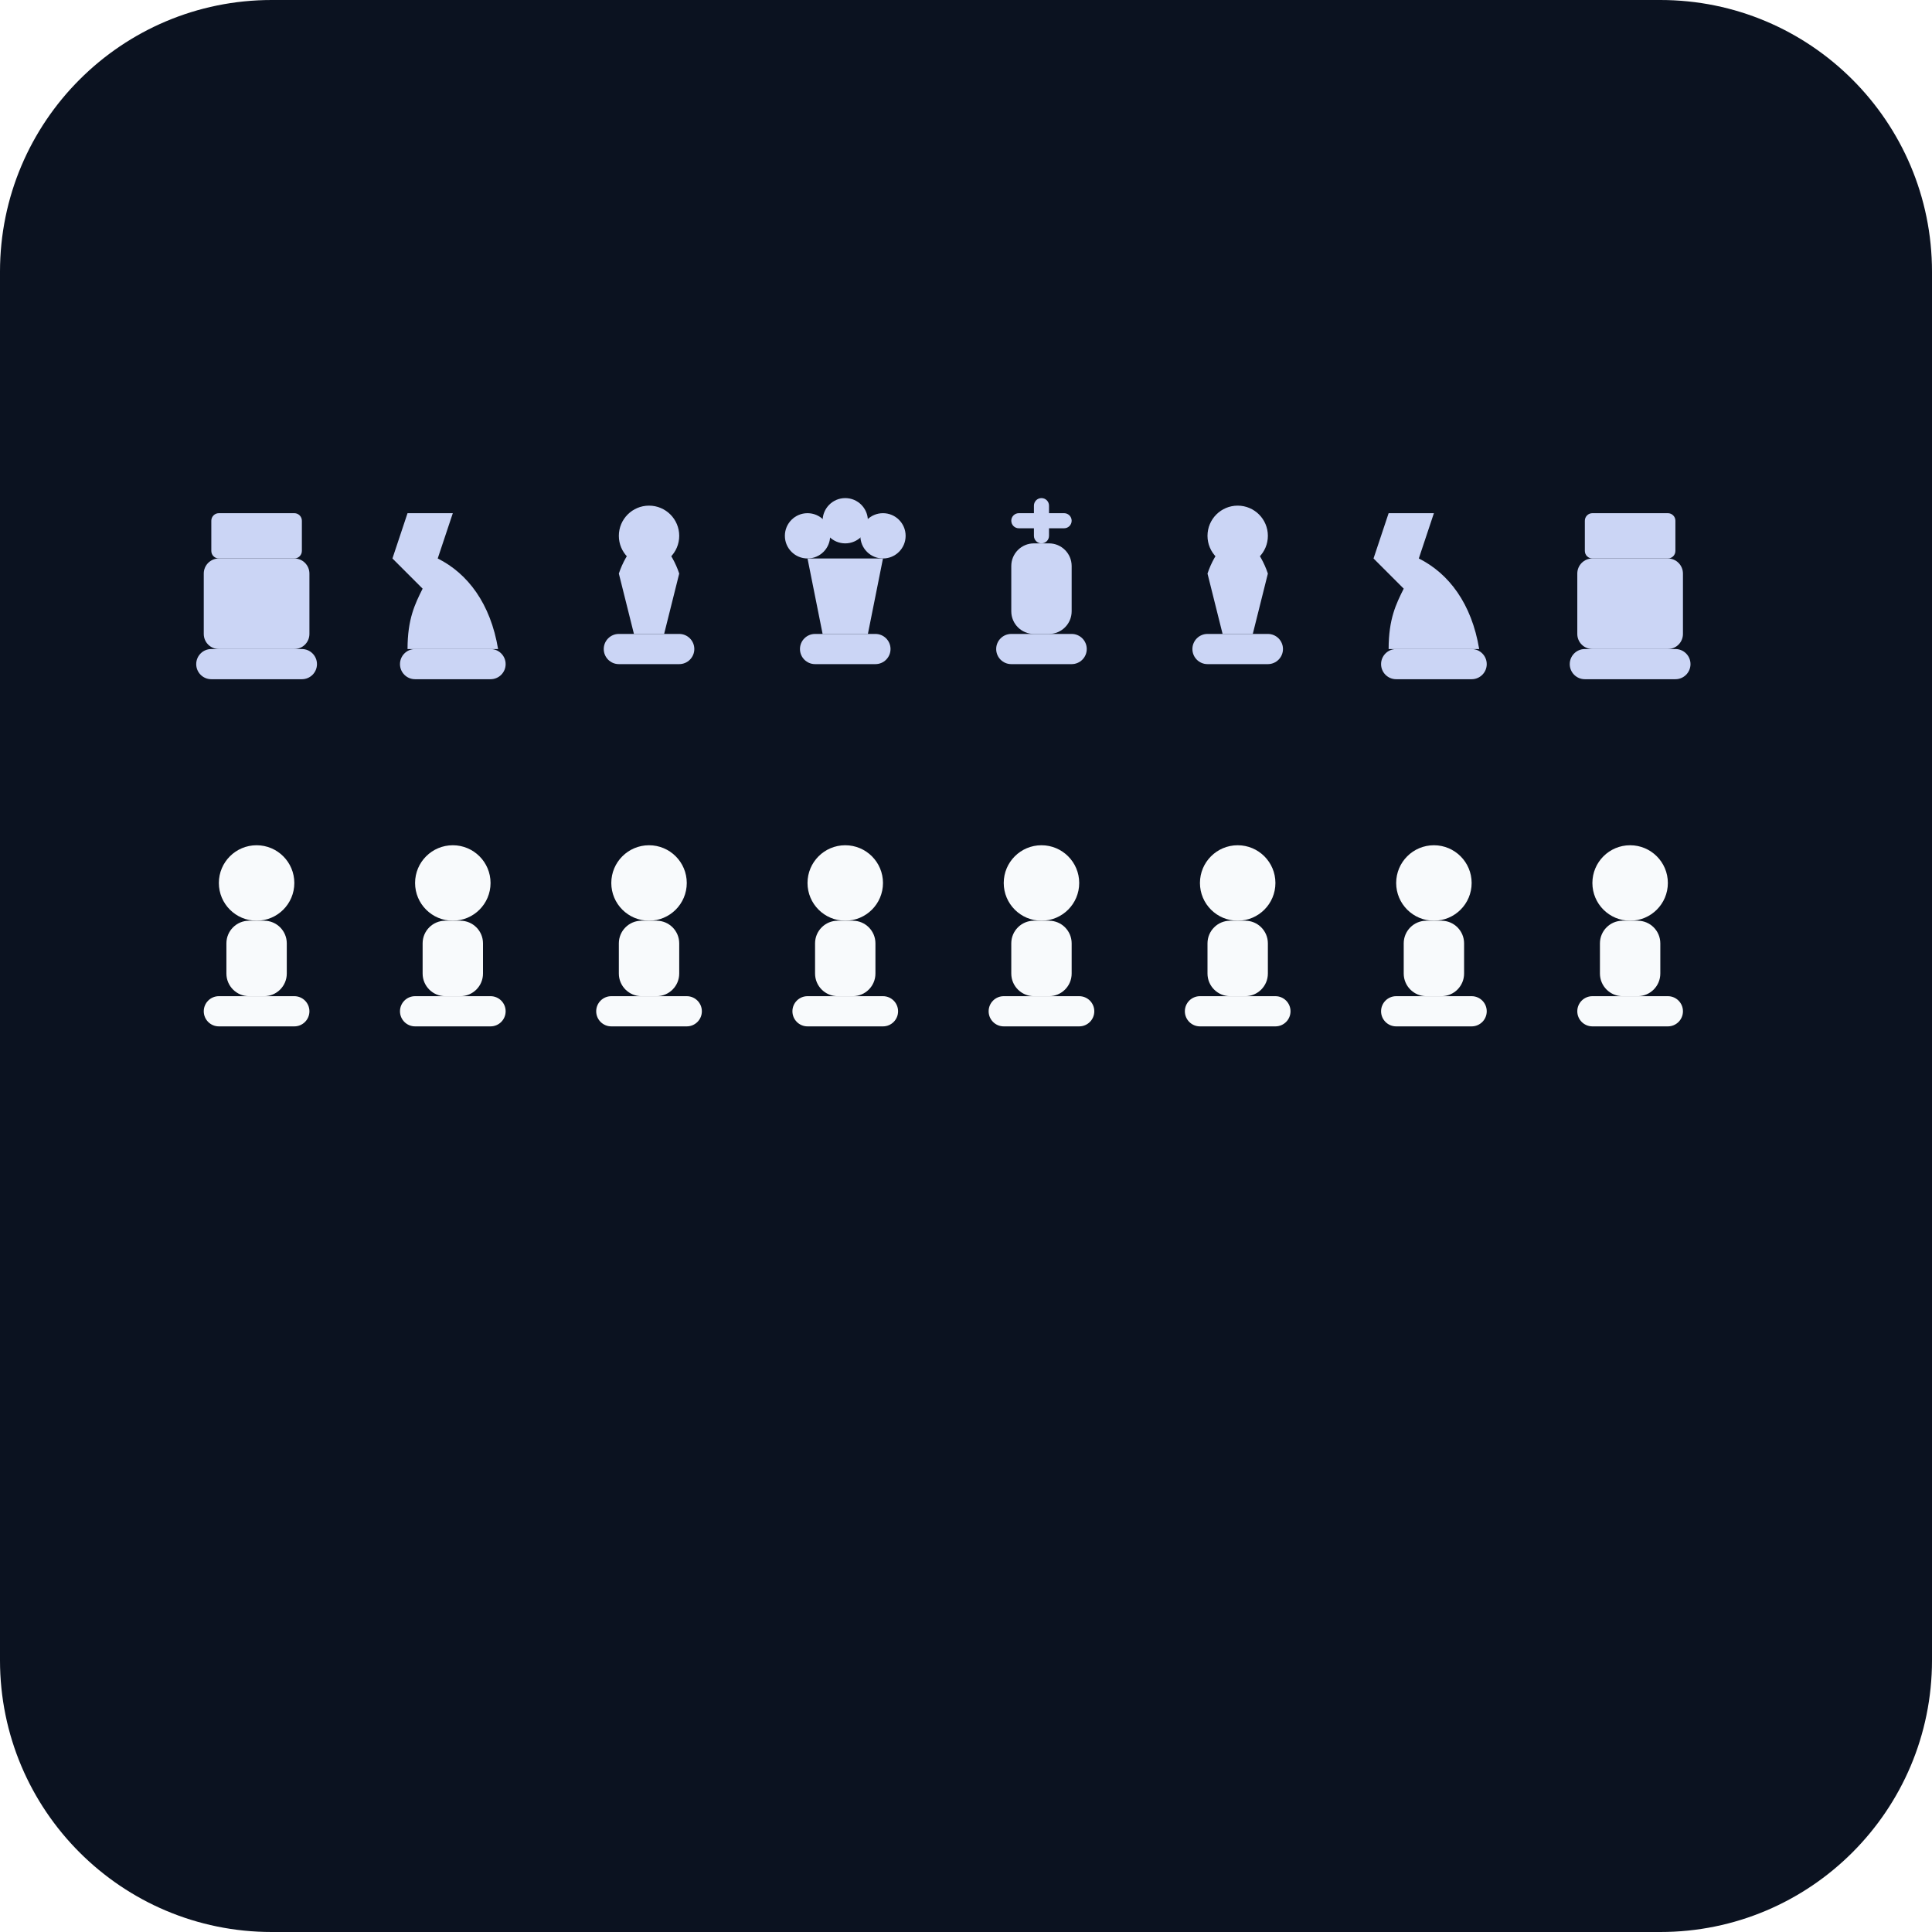
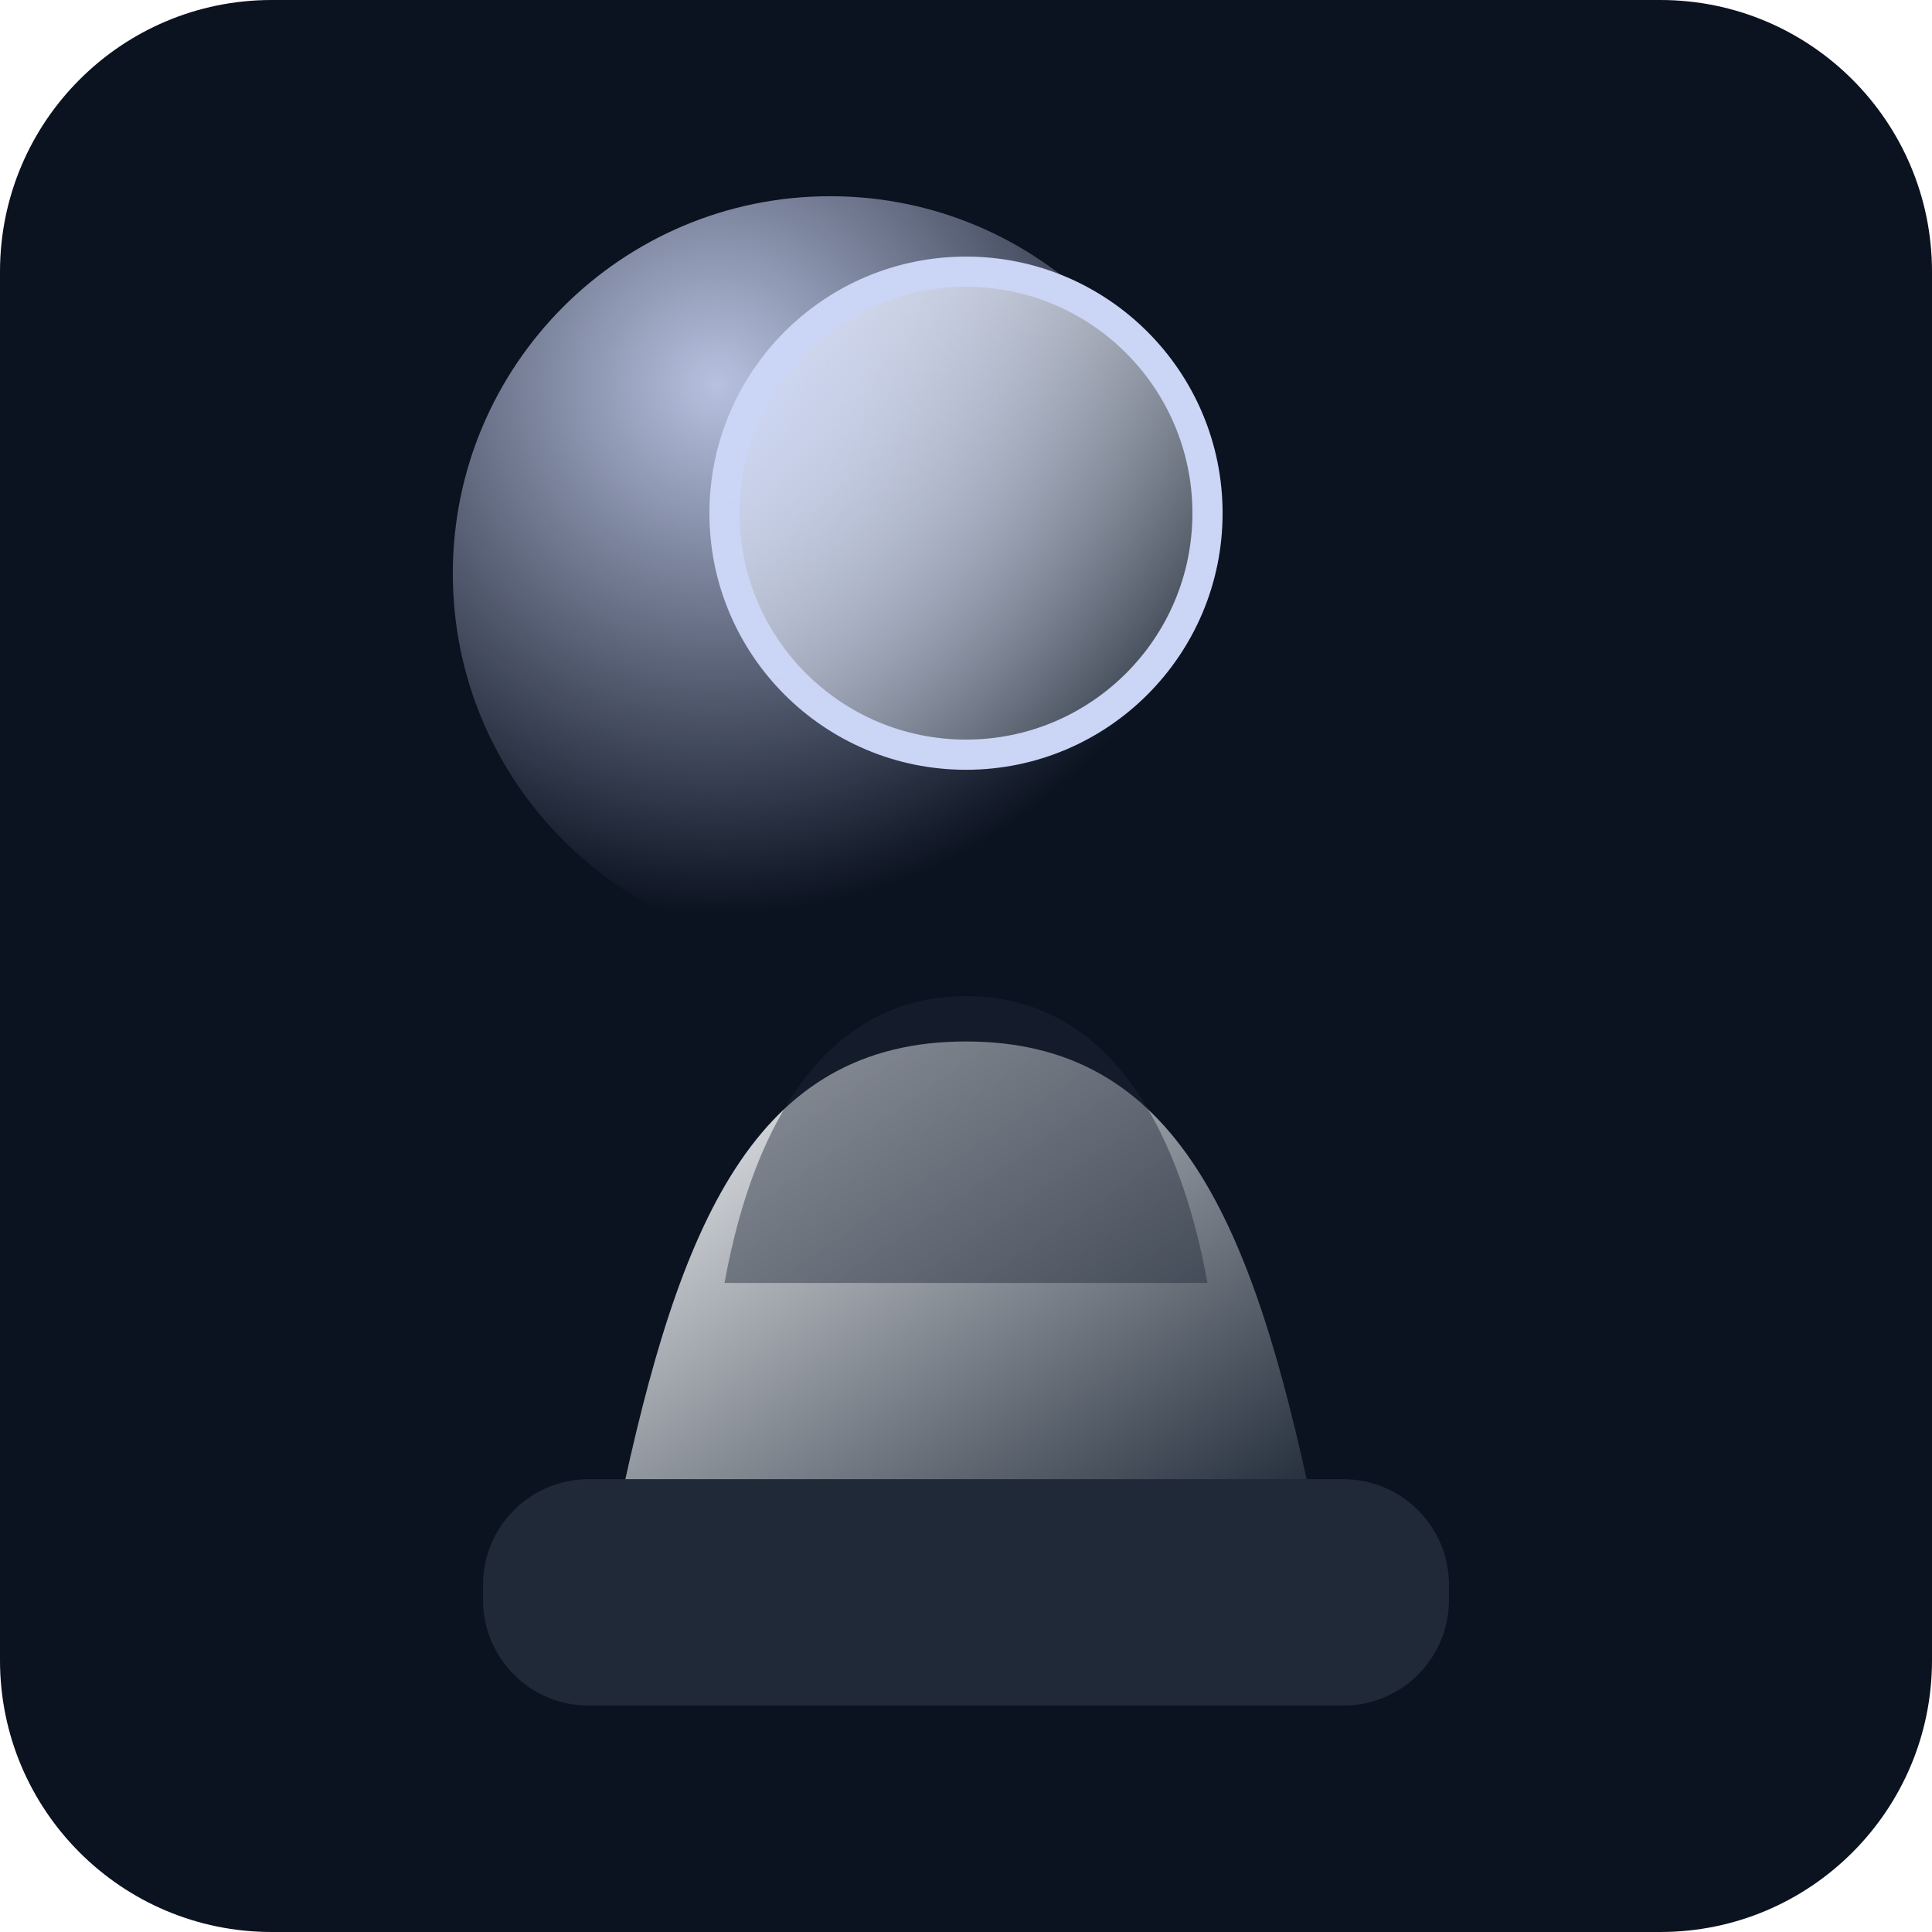
<svg xmlns="http://www.w3.org/2000/svg" width="256" height="256" viewBox="0 0 256 256">
+   <defs>
+     <radialGradient id="shine" cx="35%" cy="25%" r="70%">
+       <stop offset="0%" stop-color="#cbd5f5" stop-opacity="0.9" />
+       <stop offset="100%" stop-color="#cbd5f5" stop-opacity="0" />
+     </radialGradient>
+     <linearGradient id="body" x1="0" y1="0" x2="1" y2="1">
+       <stop offset="0%" stop-color="#f8fafc" />
+       <stop offset="100%" stop-color="#1f2937" />
+     </linearGradient>
+   </defs>
  <rect width="256" height="256" rx="36" fill="#0b1220" />
-   <g>
-     <g transform="translate(24 64)">
-       <rect x="4" y="4" width="12" height="6" rx="1" fill="#cbd5f5" />
-       <rect x="3" y="10" width="14" height="12" rx="2" fill="#cbd5f5" />
-       <rect x="2" y="22" width="16" height="4" rx="2" fill="#cbd5f5" />
-     </g>
-     <g transform="translate(50 64)">
-       <path d="M4 22h12c-1-6-4-10-8-12l2-6h-6l-2 6 4 4c-1 2-2 4-2 8z" fill="#cbd5f5" />
-       <rect x="3" y="22" width="14" height="4" rx="2" fill="#cbd5f5" />
-     </g>
-     <g transform="translate(76 64)">
-       <circle cx="10" cy="7" r="4" fill="#cbd5f5" />
-       <path d="M6 12c1-3 3-5 4-5s3 2 4 5l-2 8h-4l-2-8z" fill="#cbd5f5" />
-       <rect x="4" y="20" width="12" height="4" rx="2" fill="#cbd5f5" />
-     </g>
-     <g transform="translate(102 64)">
-       <circle cx="5" cy="7" r="3" fill="#cbd5f5" />
-       <circle cx="10" cy="5" r="3" fill="#cbd5f5" />
-       <circle cx="15" cy="7" r="3" fill="#cbd5f5" />
-       <path d="M5 10h10l-2 10h-6l-2-10z" fill="#cbd5f5" />
-       <rect x="4" y="20" width="12" height="4" rx="2" fill="#cbd5f5" />
-     </g>
-     <g transform="translate(128 64)">
-       <rect x="9" y="2" width="2" height="6" rx="1" fill="#cbd5f5" />
-       <rect x="6" y="4" width="8" height="2" rx="1" fill="#cbd5f5" />
-       <rect x="6" y="8" width="8" height="12" rx="3" fill="#cbd5f5" />
-       <rect x="4" y="20" width="12" height="4" rx="2" fill="#cbd5f5" />
-     </g>
-     <g transform="translate(154 64)">
-       <circle cx="10" cy="7" r="4" fill="#cbd5f5" />
-       <path d="M6 12c1-3 3-5 4-5s3 2 4 5l-2 8h-4l-2-8z" fill="#cbd5f5" />
-       <rect x="4" y="20" width="12" height="4" rx="2" fill="#cbd5f5" />
-     </g>
-     <g transform="translate(180 64)">
-       <path d="M4 22h12c-1-6-4-10-8-12l2-6h-6l-2 6 4 4c-1 2-2 4-2 8z" fill="#cbd5f5" />
-       <rect x="3" y="22" width="14" height="4" rx="2" fill="#cbd5f5" />
-     </g>
-     <g transform="translate(206 64)">
-       <rect x="4" y="4" width="12" height="6" rx="1" fill="#cbd5f5" />
-       <rect x="3" y="10" width="14" height="12" rx="2" fill="#cbd5f5" />
-       <rect x="2" y="22" width="16" height="4" rx="2" fill="#cbd5f5" />
-     </g>
-     <g transform="translate(24 110)">
-       <circle cx="10" cy="7" r="5" fill="#f8fafc" />
-       <rect x="6" y="12" width="8" height="10" rx="3" fill="#f8fafc" />
-       <rect x="3" y="22" width="14" height="4" rx="2" fill="#f8fafc" />
-     </g>
-     <g transform="translate(50 110)">
-       <circle cx="10" cy="7" r="5" fill="#f8fafc" />
-       <rect x="6" y="12" width="8" height="10" rx="3" fill="#f8fafc" />
-       <rect x="3" y="22" width="14" height="4" rx="2" fill="#f8fafc" />
-     </g>
-     <g transform="translate(76 110)">
-       <circle cx="10" cy="7" r="5" fill="#f8fafc" />
-       <rect x="6" y="12" width="8" height="10" rx="3" fill="#f8fafc" />
-       <rect x="3" y="22" width="14" height="4" rx="2" fill="#f8fafc" />
-     </g>
-     <g transform="translate(102 110)">
-       <circle cx="10" cy="7" r="5" fill="#f8fafc" />
-       <rect x="6" y="12" width="8" height="10" rx="3" fill="#f8fafc" />
-       <rect x="3" y="22" width="14" height="4" rx="2" fill="#f8fafc" />
-     </g>
-     <g transform="translate(128 110)">
-       <circle cx="10" cy="7" r="5" fill="#f8fafc" />
-       <rect x="6" y="12" width="8" height="10" rx="3" fill="#f8fafc" />
-       <rect x="3" y="22" width="14" height="4" rx="2" fill="#f8fafc" />
-     </g>
-     <g transform="translate(154 110)">
-       <circle cx="10" cy="7" r="5" fill="#f8fafc" />
-       <rect x="6" y="12" width="8" height="10" rx="3" fill="#f8fafc" />
-       <rect x="3" y="22" width="14" height="4" rx="2" fill="#f8fafc" />
-     </g>
-     <g transform="translate(180 110)">
-       <circle cx="10" cy="7" r="5" fill="#f8fafc" />
-       <rect x="6" y="12" width="8" height="10" rx="3" fill="#f8fafc" />
-       <rect x="3" y="22" width="14" height="4" rx="2" fill="#f8fafc" />
-     </g>
-     <g transform="translate(206 110)">
-       <circle cx="10" cy="7" r="5" fill="#f8fafc" />
-       <rect x="6" y="12" width="8" height="10" rx="3" fill="#f8fafc" />
-       <rect x="3" y="22" width="14" height="4" rx="2" fill="#f8fafc" />
-     </g>
-   </g>
+   <circle cx="128" cy="68" r="32" fill="url(#body)" stroke="#cbd5f5" stroke-width="4" />
+   <path d="M82 200c8-38 18-62 46-62s38 24 46 62" fill="url(#body)" />
+   <path d="M96 170c4-22 14-38 32-38s28 16 32 38" fill="#1f2937" opacity="0.45" />
+   <rect x="64" y="196" width="128" height="30" rx="14" fill="#1f2937" />
+   <circle cx="110" cy="76" r="50" fill="url(#shine)" />
</svg>
